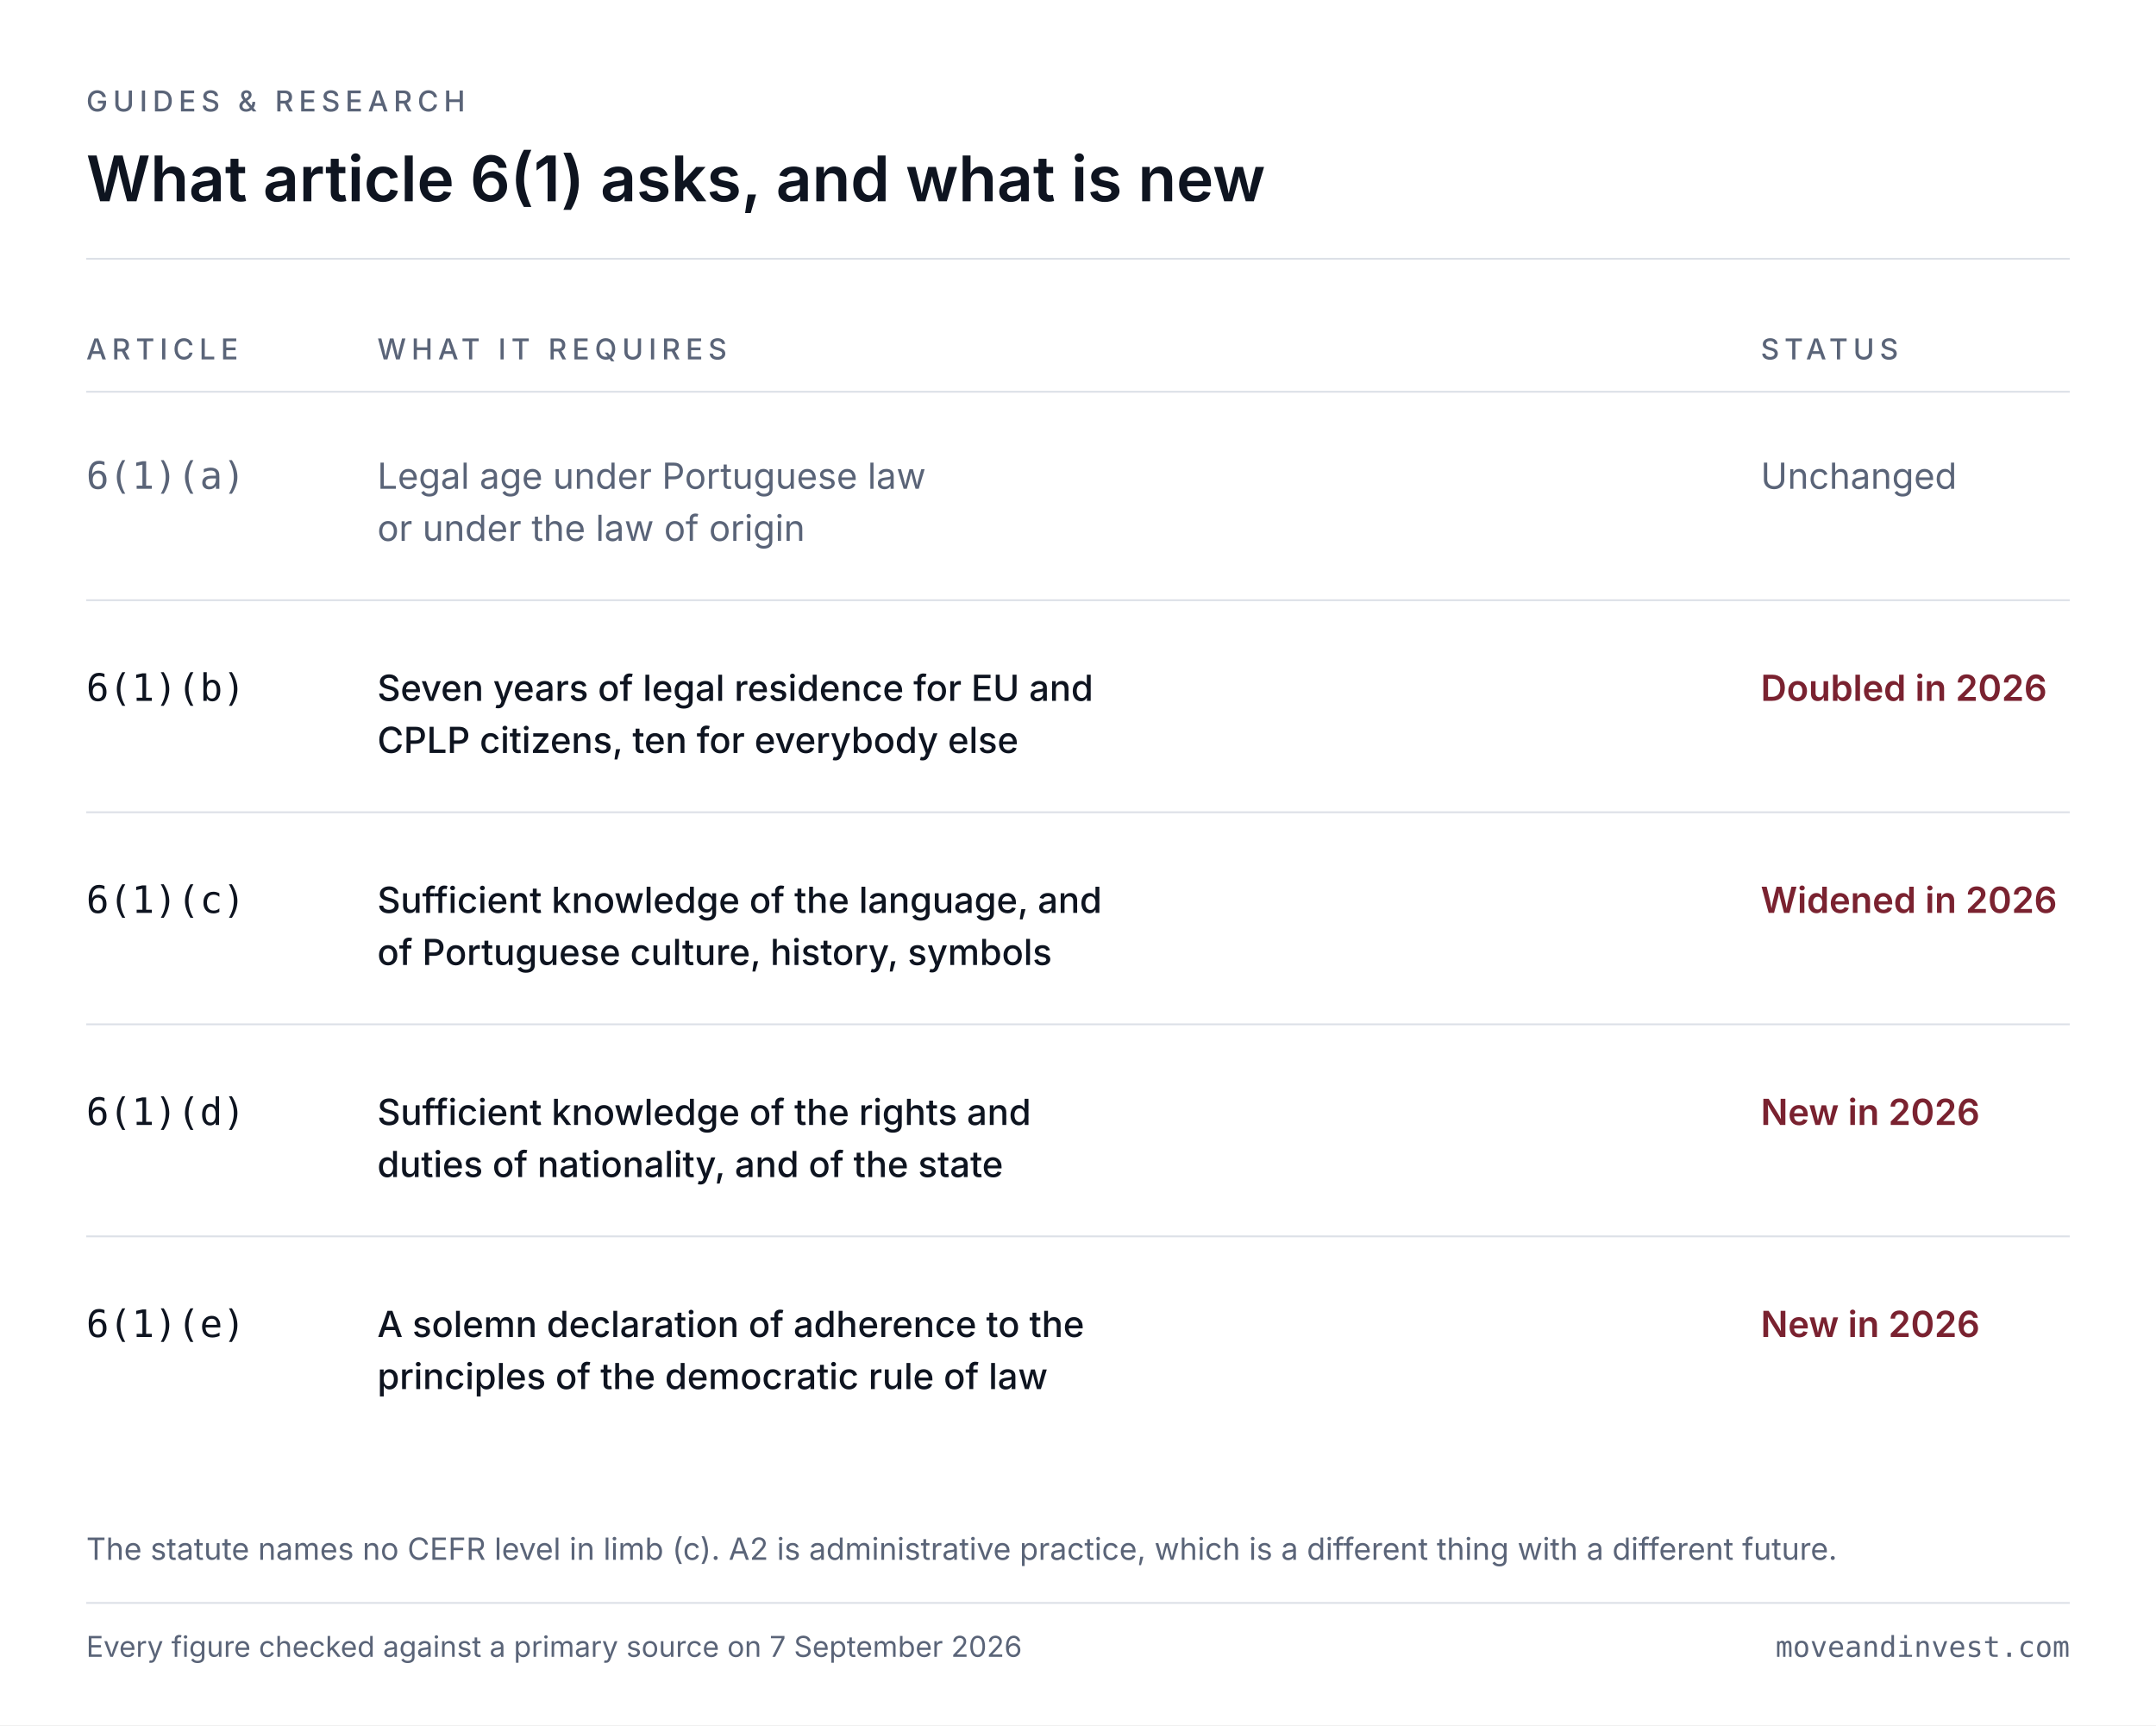
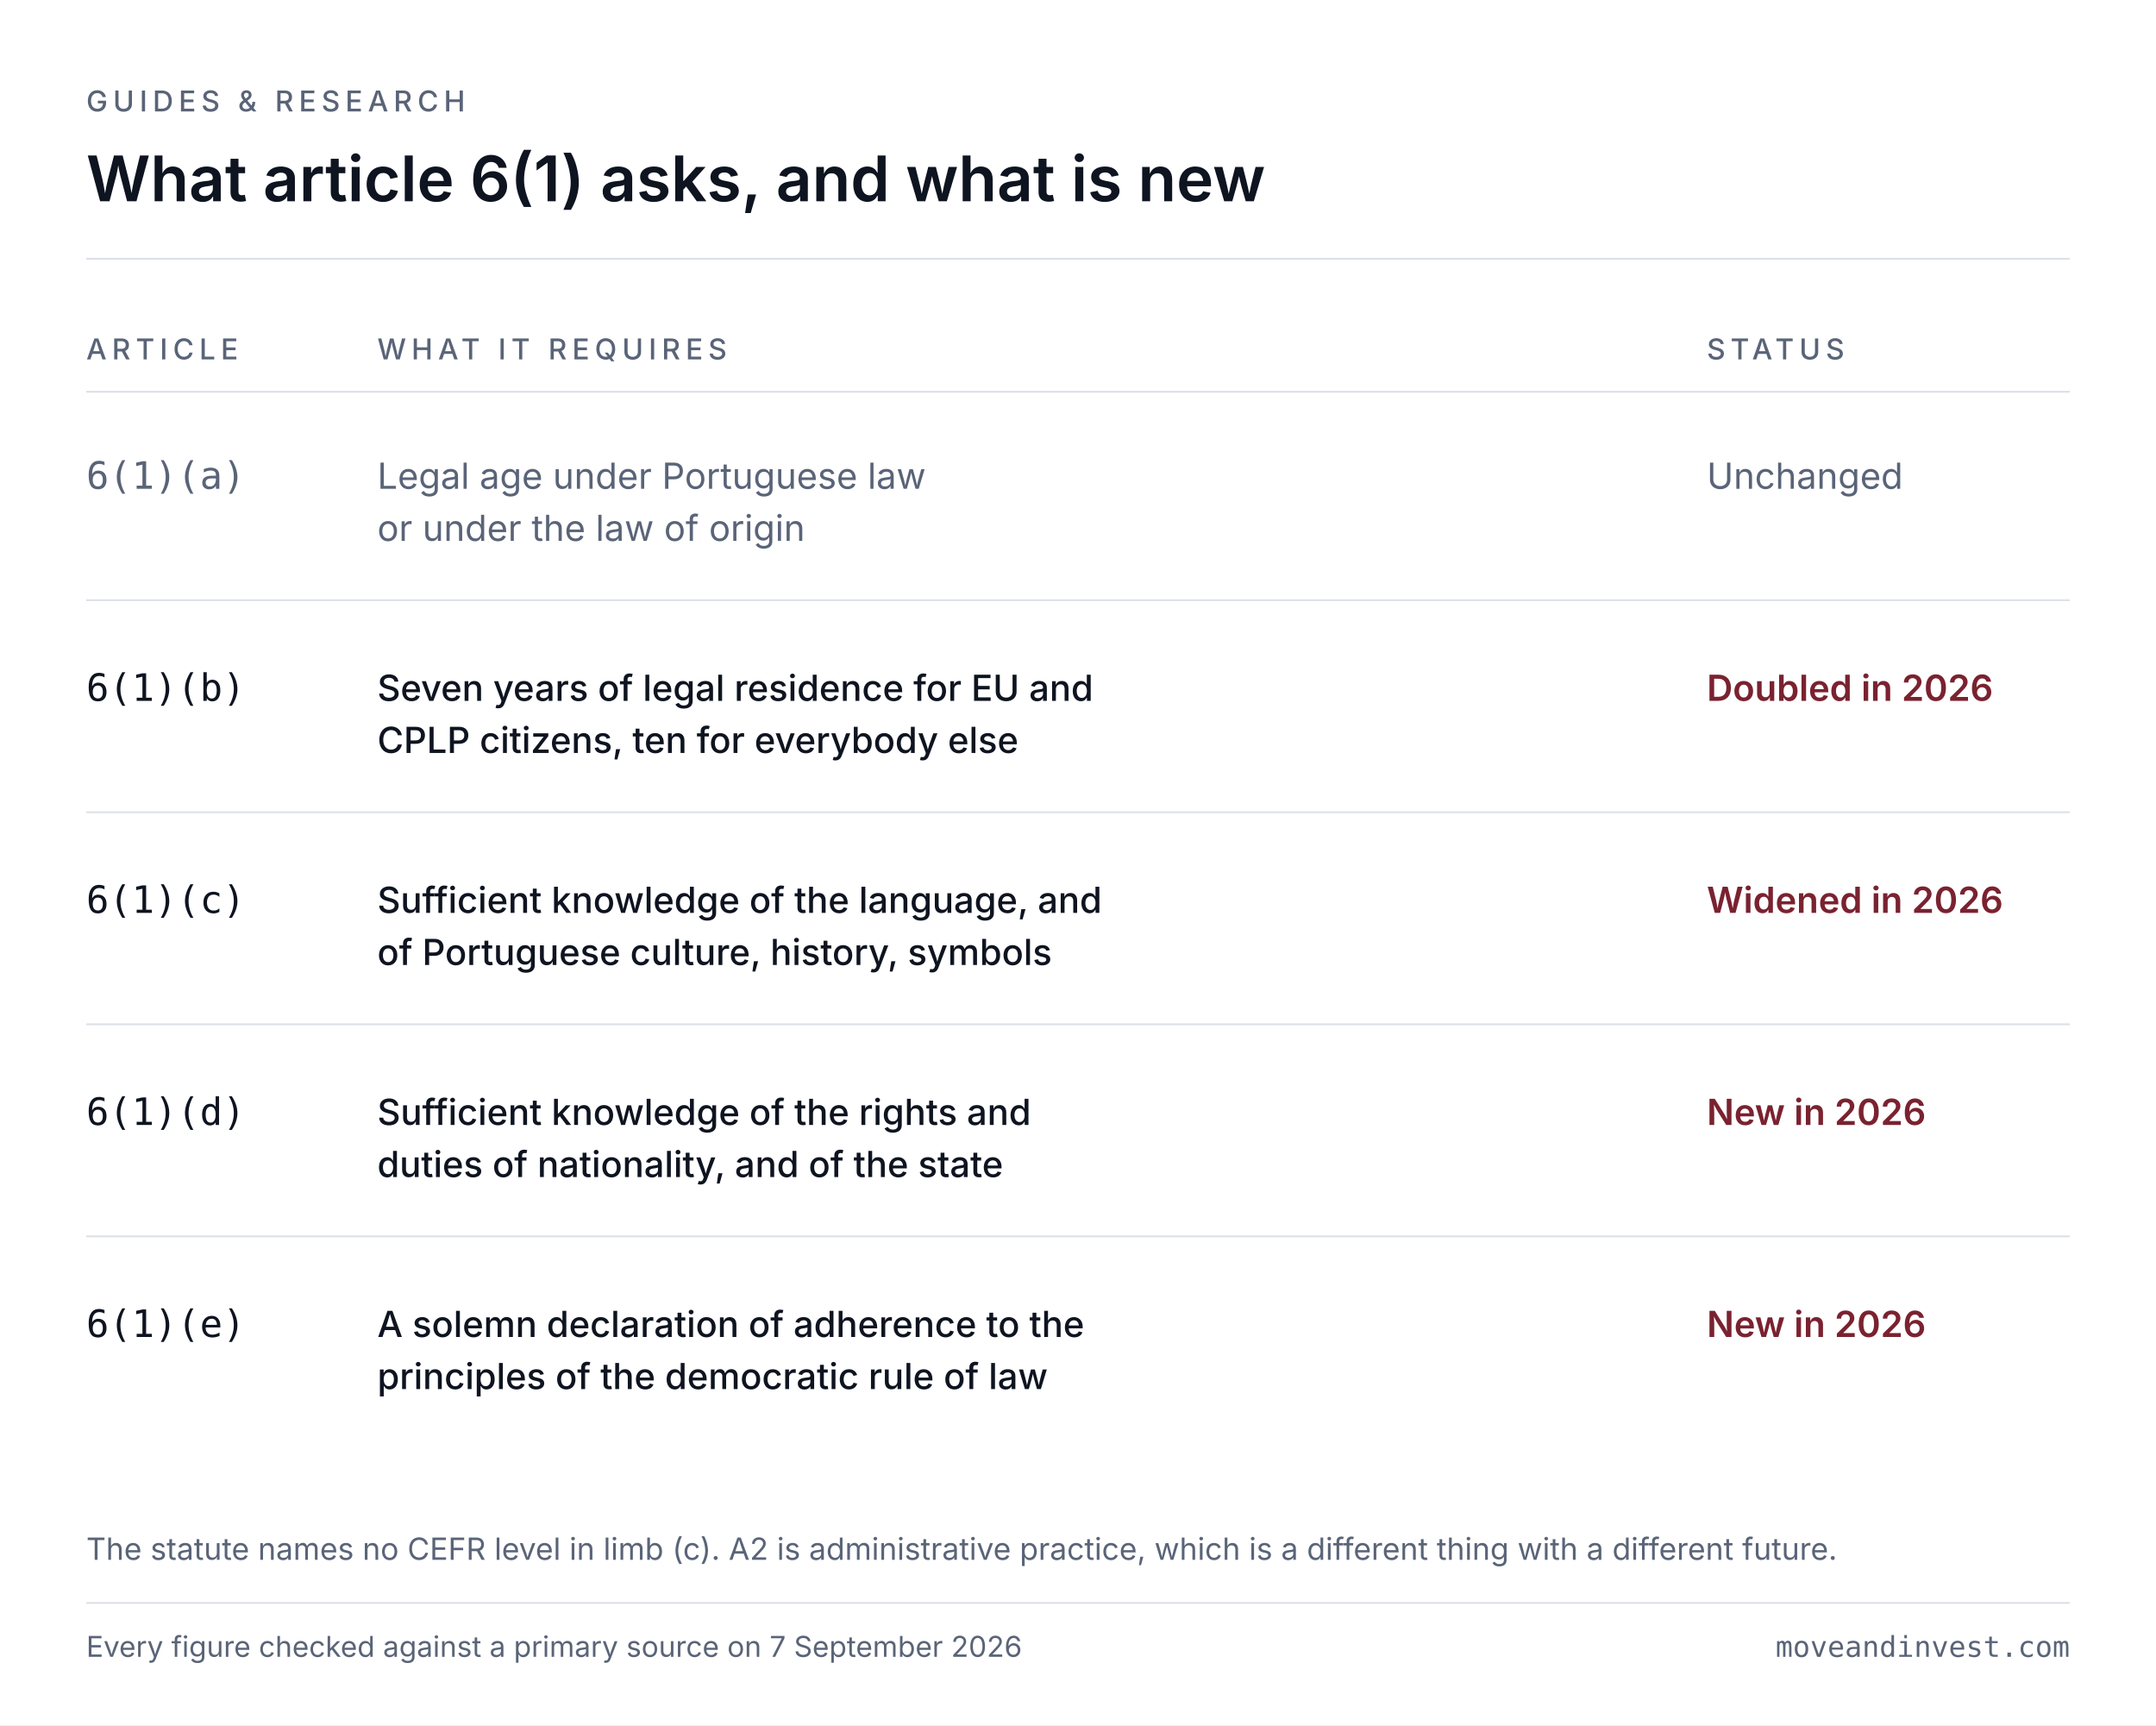
<svg xmlns="http://www.w3.org/2000/svg" viewBox="0 0 1200 960" width="1200" height="960" role="img" aria-label="What article 6(1) asks, and what is new">
  <rect width="1200" height="960" fill="#ffffff" />
  <text x="48" y="62" font-family="Inter, system-ui, sans-serif" font-size="16" font-weight="500" fill="#5a6478" text-anchor="start" letter-spacing="2.93">GUIDES &amp; RESEARCH</text>
  <text x="48" y="112" font-family="Inter, system-ui, sans-serif" font-size="35" font-weight="600" fill="#0e1420" text-anchor="start">What article 6(1) asks, and what is new</text>
  <line x1="48" y1="144" x2="1152" y2="144" stroke="#dce0e7" stroke-width="1" />
  <text x="48" y="200" font-family="Inter, system-ui, sans-serif" font-size="16" font-weight="500" fill="#5a6478" text-anchor="start" letter-spacing="2.93">ARTICLE</text>
  <text x="210" y="200" font-family="Inter, system-ui, sans-serif" font-size="16" font-weight="500" fill="#5a6478" text-anchor="start" letter-spacing="2.93">WHAT IT REQUIRES</text>
-   <text x="980" y="200" font-family="Inter, system-ui, sans-serif" font-size="16" font-weight="500" fill="#5a6478" text-anchor="start" letter-spacing="2.93">STATUS</text>
+   <text x="950" y="200" font-family="Inter, system-ui, sans-serif" font-size="16" font-weight="500" fill="#5a6478" text-anchor="start" letter-spacing="2.93">STATUS</text>
  <line x1="48" y1="218" x2="1152" y2="218" stroke="#dce0e7" stroke-width="1" />
  <text x="48" y="272" font-family="'JetBrains Mono', ui-monospace, monospace" font-size="21" font-weight="400" fill="#5a6478" text-anchor="start">6(1)(a)</text>
  <text x="210" y="272" font-family="Inter, system-ui, sans-serif" font-size="20" font-weight="400" fill="#5a6478" text-anchor="start">
    <tspan x="210" dy="0">Legal age under Portuguese law</tspan>
    <tspan x="210" dy="29">or under the law of origin</tspan>
  </text>
-   <text x="980" y="272" font-family="Inter, system-ui, sans-serif" font-size="20" font-weight="400" fill="#5a6478" text-anchor="start">Unchanged</text>
+   <text x="950" y="272" font-family="Inter, system-ui, sans-serif" font-size="20" font-weight="400" fill="#5a6478" text-anchor="start">Unchanged</text>
  <line x1="48" y1="334" x2="1152" y2="334" stroke="#dce0e7" stroke-width="1" />
  <text x="48" y="390" font-family="'JetBrains Mono', ui-monospace, monospace" font-size="21" font-weight="400" fill="#0e1420" text-anchor="start">6(1)(b)</text>
  <text x="210" y="390" font-family="Inter, system-ui, sans-serif" font-size="20" font-weight="500" fill="#0e1420" text-anchor="start">
    <tspan x="210" dy="0">Seven years of legal residence for EU and</tspan>
    <tspan x="210" dy="29">CPLP citizens, ten for everybody else</tspan>
  </text>
-   <text x="980" y="390" font-family="Inter, system-ui, sans-serif" font-size="20" font-weight="600" fill="#7a2230" text-anchor="start">Doubled in 2026</text>
+   <text x="950" y="390" font-family="Inter, system-ui, sans-serif" font-size="20" font-weight="600" fill="#7a2230" text-anchor="start">Doubled in 2026</text>
  <line x1="48" y1="452" x2="1152" y2="452" stroke="#dce0e7" stroke-width="1" />
  <text x="48" y="508" font-family="'JetBrains Mono', ui-monospace, monospace" font-size="21" font-weight="400" fill="#0e1420" text-anchor="start">6(1)(c)</text>
  <text x="210" y="508" font-family="Inter, system-ui, sans-serif" font-size="20" font-weight="500" fill="#0e1420" text-anchor="start">
    <tspan x="210" dy="0">Sufficient knowledge of the language, and</tspan>
    <tspan x="210" dy="29">of Portuguese culture, history, symbols</tspan>
  </text>
-   <text x="980" y="508" font-family="Inter, system-ui, sans-serif" font-size="20" font-weight="600" fill="#7a2230" text-anchor="start">Widened in 2026</text>
+   <text x="950" y="508" font-family="Inter, system-ui, sans-serif" font-size="20" font-weight="600" fill="#7a2230" text-anchor="start">Widened in 2026</text>
  <line x1="48" y1="570" x2="1152" y2="570" stroke="#dce0e7" stroke-width="1" />
  <text x="48" y="626" font-family="'JetBrains Mono', ui-monospace, monospace" font-size="21" font-weight="400" fill="#0e1420" text-anchor="start">6(1)(d)</text>
  <text x="210" y="626" font-family="Inter, system-ui, sans-serif" font-size="20" font-weight="500" fill="#0e1420" text-anchor="start">
    <tspan x="210" dy="0">Sufficient knowledge of the rights and</tspan>
    <tspan x="210" dy="29">duties of nationality, and of the state</tspan>
  </text>
-   <text x="980" y="626" font-family="Inter, system-ui, sans-serif" font-size="20" font-weight="600" fill="#7a2230" text-anchor="start">New in 2026</text>
+   <text x="950" y="626" font-family="Inter, system-ui, sans-serif" font-size="20" font-weight="600" fill="#7a2230" text-anchor="start">New in 2026</text>
  <line x1="48" y1="688" x2="1152" y2="688" stroke="#dce0e7" stroke-width="1" />
  <text x="48" y="744" font-family="'JetBrains Mono', ui-monospace, monospace" font-size="21" font-weight="400" fill="#0e1420" text-anchor="start">6(1)(e)</text>
  <text x="210" y="744" font-family="Inter, system-ui, sans-serif" font-size="20" font-weight="500" fill="#0e1420" text-anchor="start">
    <tspan x="210" dy="0">A solemn declaration of adherence to the</tspan>
    <tspan x="210" dy="29">principles of the democratic rule of law</tspan>
  </text>
-   <text x="980" y="744" font-family="Inter, system-ui, sans-serif" font-size="20" font-weight="600" fill="#7a2230" text-anchor="start">New in 2026</text>
+   <text x="950" y="744" font-family="Inter, system-ui, sans-serif" font-size="20" font-weight="600" fill="#7a2230" text-anchor="start">New in 2026</text>
  <text x="48" y="868" font-family="Inter, system-ui, sans-serif" font-size="17" font-weight="400" fill="#5a6478" text-anchor="start">The statute names no CEFR level in limb (c). A2 is administrative practice, which is a different thing with a different future.</text>
  <line x1="48" y1="892" x2="1152" y2="892" stroke="#dce0e7" stroke-width="1" />
  <text x="48" y="922" font-family="Inter, system-ui, sans-serif" font-size="16" font-weight="400" fill="#5a6478" text-anchor="start">Every figure checked against a primary source on 7 September 2026</text>
  <text x="1152" y="922" font-family="'JetBrains Mono', ui-monospace, monospace" font-size="16" font-weight="400" fill="#5a6478" text-anchor="end">moveandinvest.com</text>
</svg>
